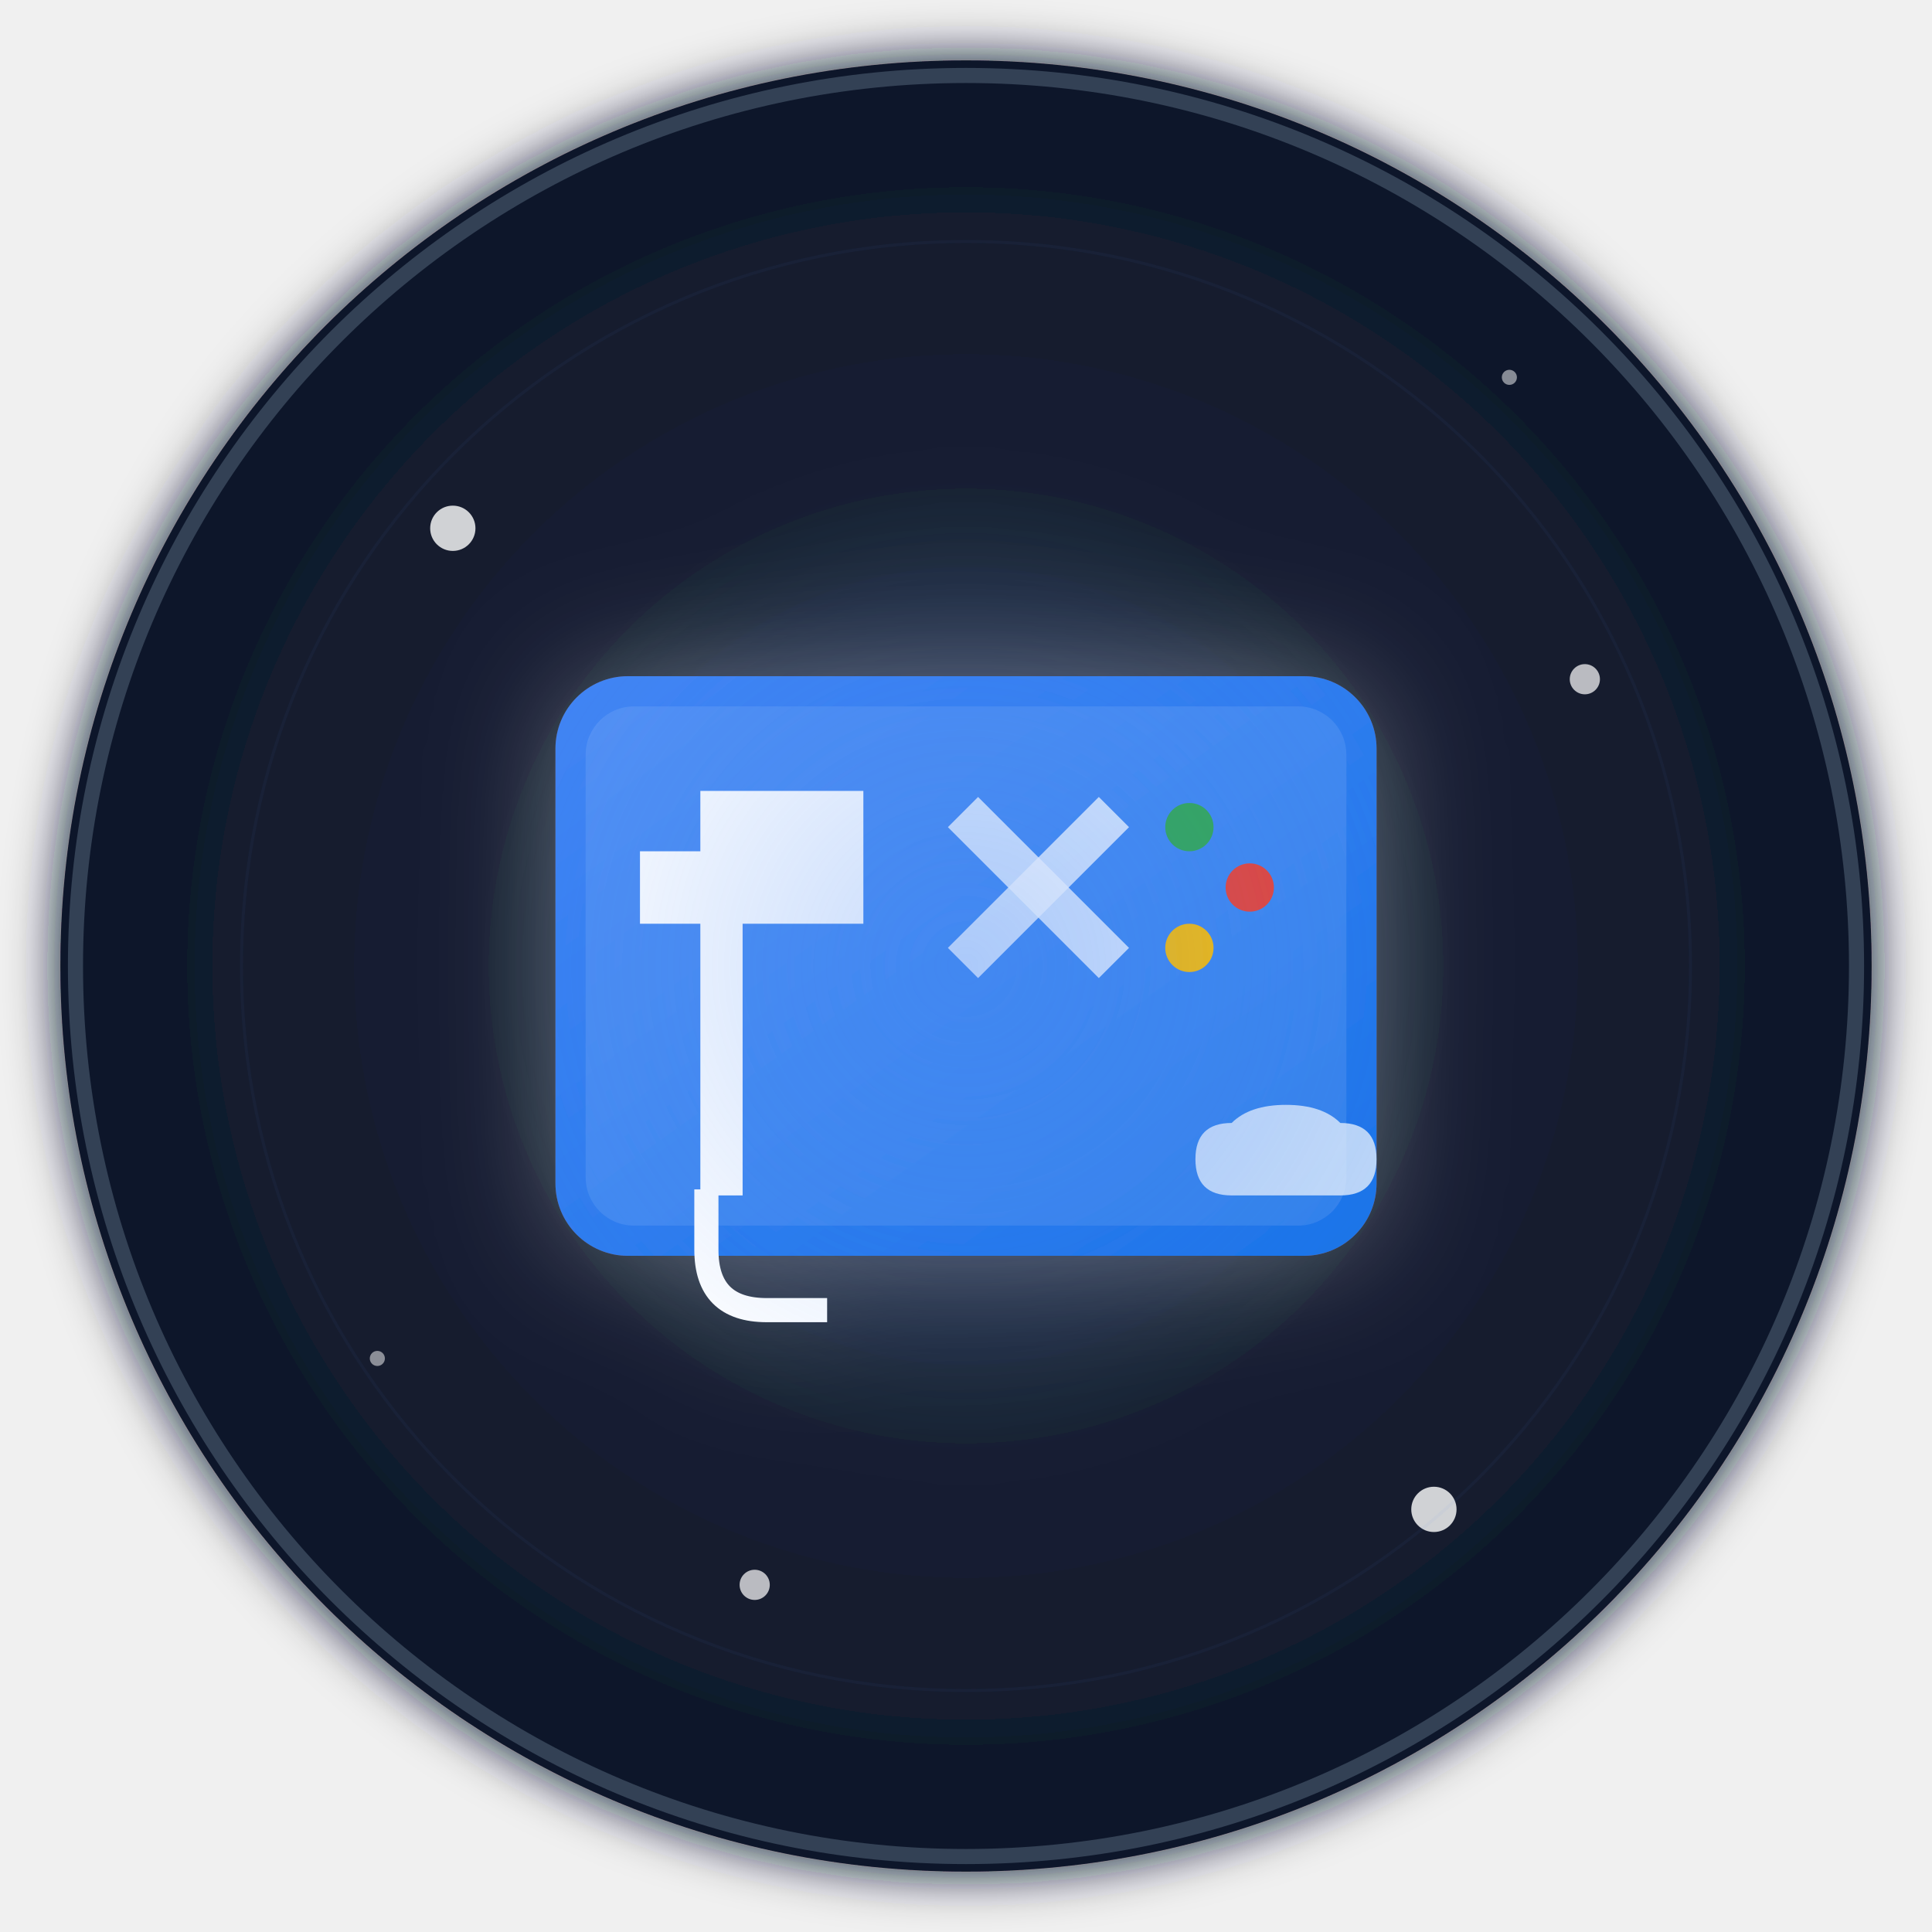
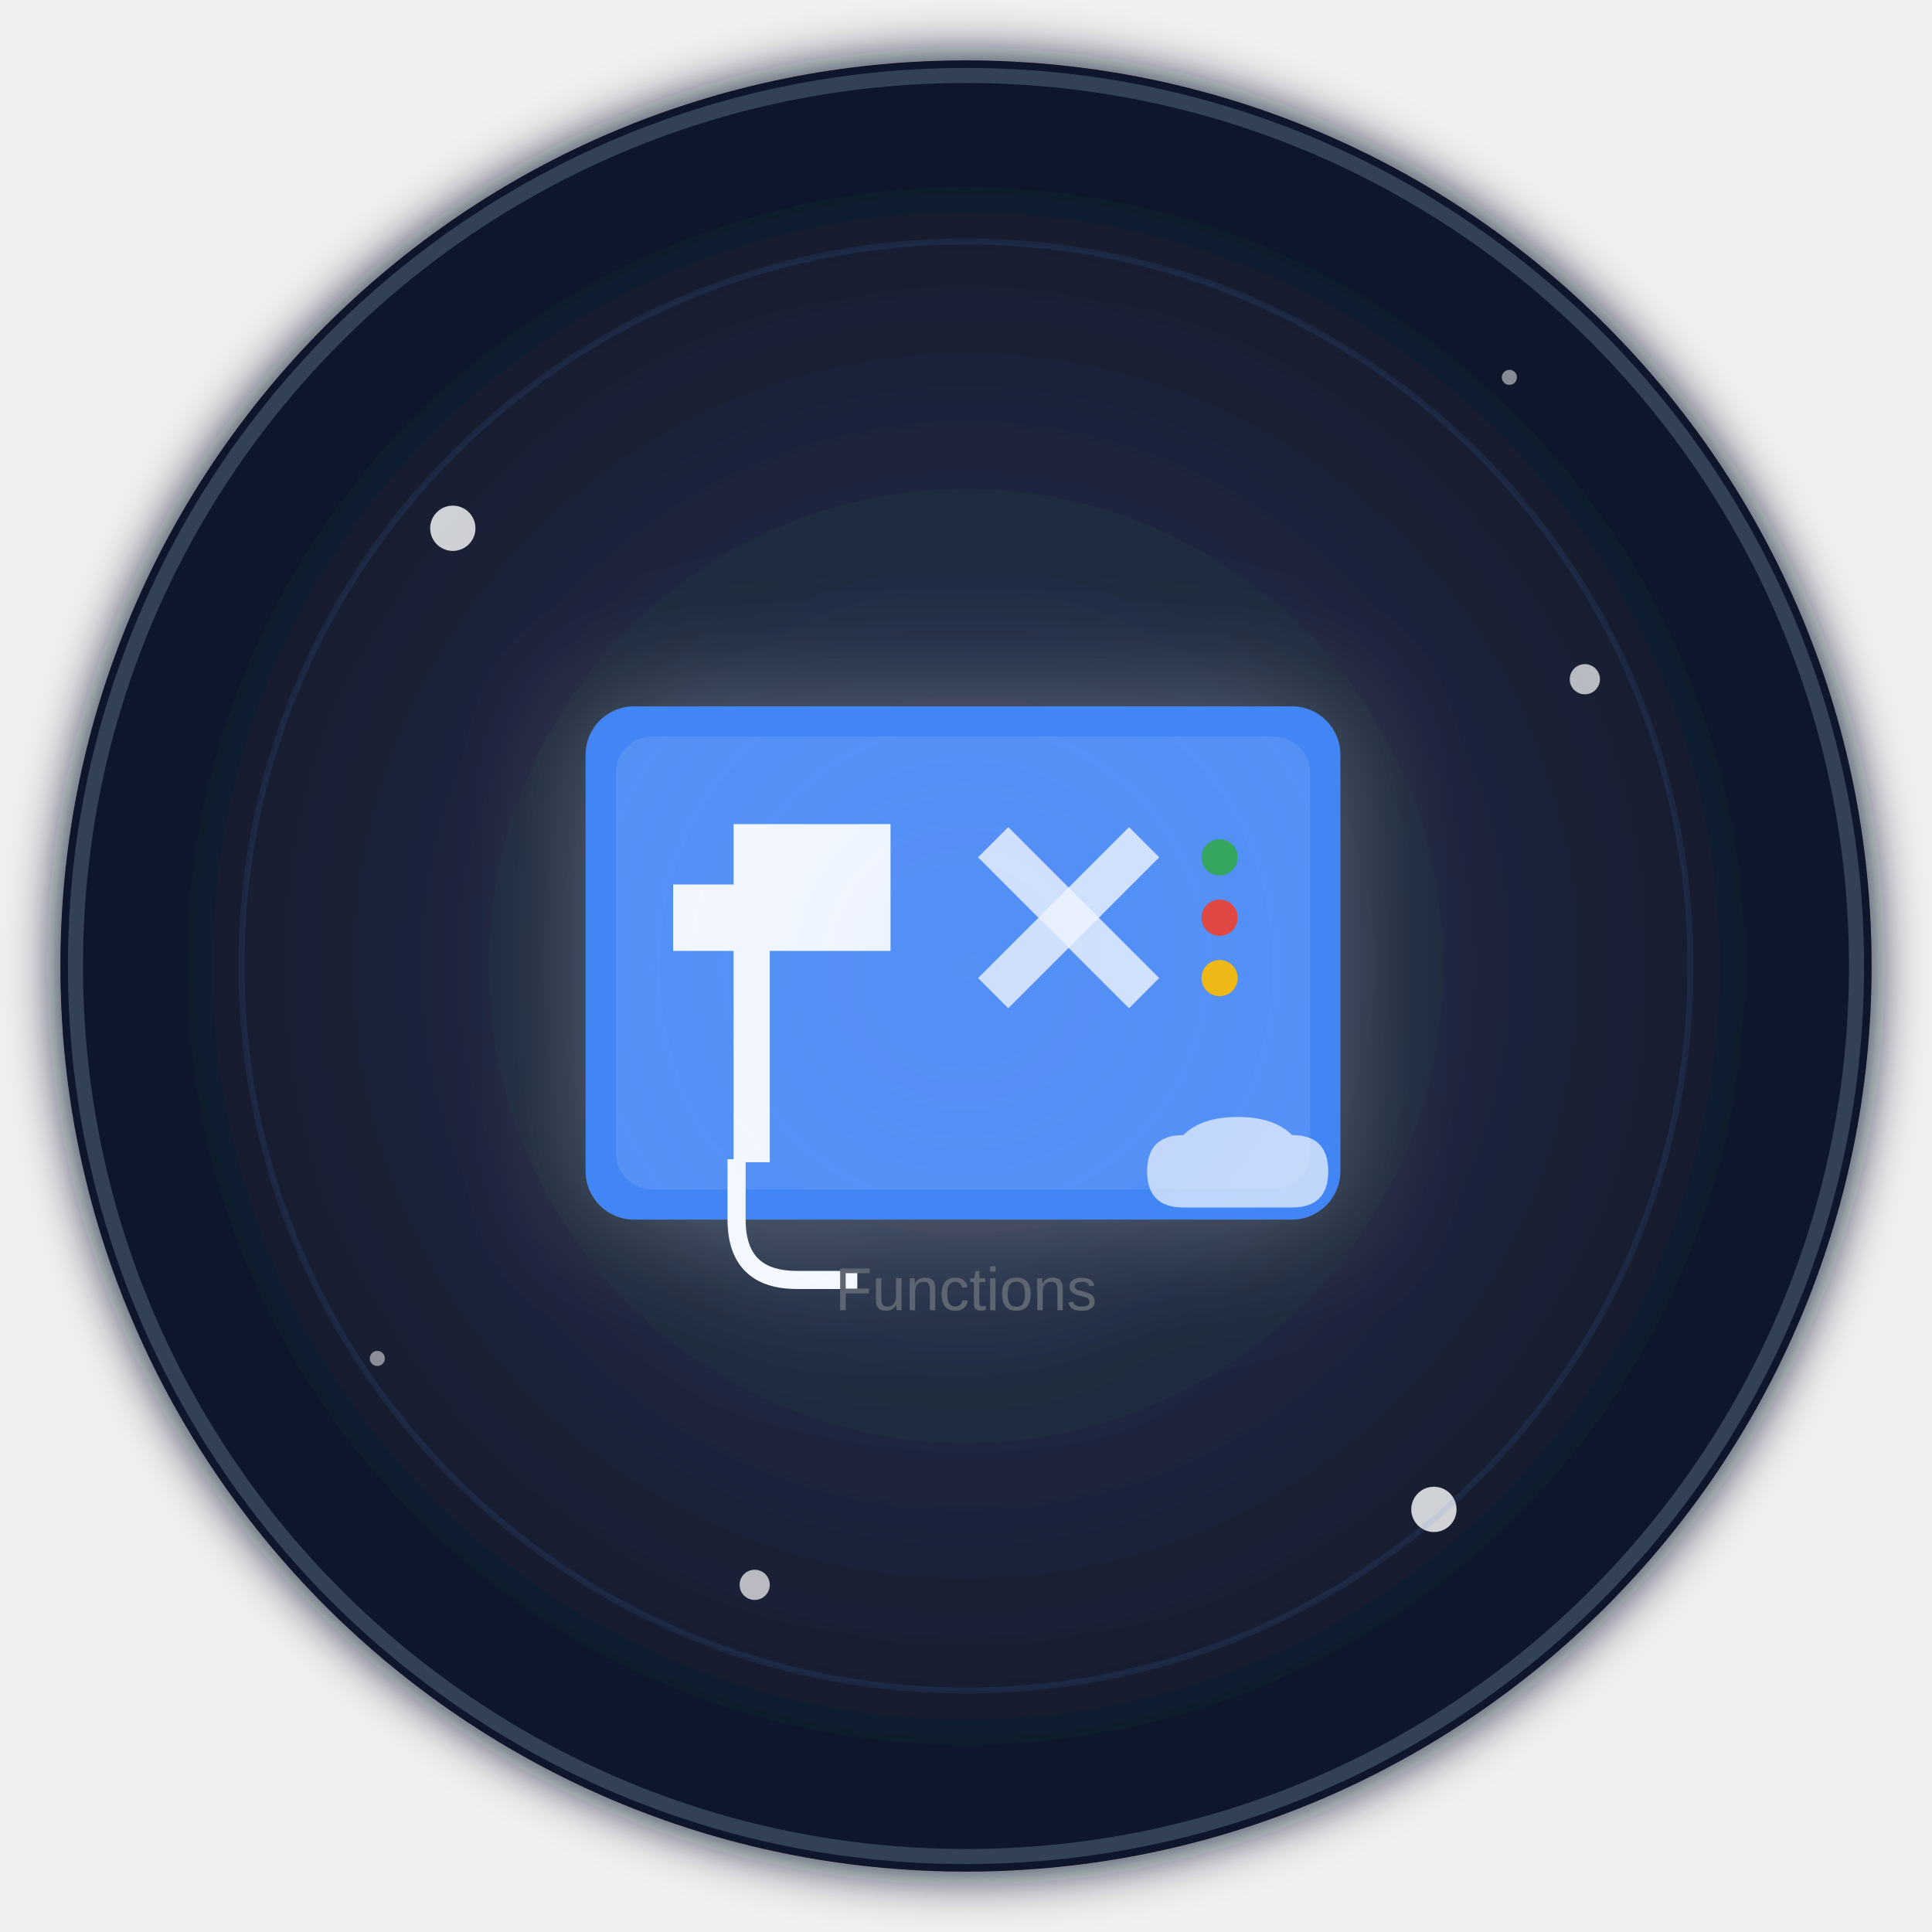
<svg xmlns="http://www.w3.org/2000/svg" width="256" height="256" viewBox="0 0 256 256" fill="none">
  <defs>
    <radialGradient id="grad1" cx="50%" cy="50%" r="50%" fx="50%" fy="50%">
      <stop offset="0%" style="stop-color:#1e293b;stop-opacity:1" />
      <stop offset="100%" style="stop-color:#0f172a;stop-opacity:1" />
    </radialGradient>
    <filter id="glow">
      <feGaussianBlur stdDeviation="3.5" result="coloredBlur" />
      <feMerge>
        <feMergeNode in="coloredBlur" />
        <feMergeNode in="SourceGraphic" />
      </feMerge>
    </filter>
  </defs>
  <circle cx="128" cy="128" r="120" fill="url(#grad1)" filter="url(#glow)" />
  <circle cx="128" cy="128" r="118" fill="transparent" stroke="#334155" stroke-width="2" />
  <circle cx="60" cy="70" r="3" fill="white" opacity="0.8" />
  <circle cx="190" cy="200" r="3" fill="white" opacity="0.8" />
  <circle cx="100" cy="210" r="2" fill="white" opacity="0.7" />
  <circle cx="210" cy="90" r="2" fill="white" opacity="0.7" />
  <circle cx="80" cy="150" r="1.5" fill="white" opacity="0.6" />
  <circle cx="170" cy="120" r="1.5" fill="white" opacity="0.6" />
  <circle cx="50" cy="180" r="1" fill="white" opacity="0.5" />
  <circle cx="200" cy="50" r="1" fill="white" opacity="0.5" />
  <g style="filter: drop-shadow(0 0 8px rgba(255, 255, 255, 0.3));">
    <g transform="translate(128, 128) scale(0.8) translate(-128, -128)">
      <defs>
-         <linearGradient id="funcBlue" x1="0%" y1="0%" x2="100%" y2="100%">
-           <stop offset="0%" style="stop-color:#4285F4;stop-opacity:1" />
-           <stop offset="100%" style="stop-color:#1a73e8;stop-opacity:1" />
-         </linearGradient>
-         <radialGradient id="funcGlow" cx="50%" cy="50%" r="50%">
-           <stop offset="0%" style="stop-color:#4285F4;stop-opacity:0.3" />
+         <radialGradient id="funcGlow" cx="50%" cy="50%" r="60%">
+           <stop offset="0%" style="stop-color:#4285F4;stop-opacity:0.1" />
          <stop offset="100%" style="stop-color:#4285F4;stop-opacity:0" />
        </radialGradient>
      </defs>
-       <rect x="60" y="80" width="136" height="96" rx="12" fill="url(#funcBlue)" />
-       <rect x="65" y="85" width="126" height="86" rx="8" fill="white" opacity="0.1" />
-       <path fill="white" d="M90 100 L90 110 L110 110 L110 120 L90 120 L90 145 L90 165 L85 165 L85 145 L85 120 L75 120 L75 110 L85 110 L85 100 L110 100 L110 110 L90 110 L90 100 Z" stroke="white" stroke-width="2" />
-       <path d="M85 165 L85 175 Q85 185 95 185 L105 185" stroke="white" stroke-width="4" fill="none" />
-       <path fill="white" d="M125 105 L135 115 L125 125 L130 130 L145 115 L130 100 Z" opacity="0.8" />
-       <path fill="white" d="M155 105 L145 115 L155 125 L150 130 L135 115 L150 100 Z" opacity="0.8" />
-       <circle cx="165" cy="105" r="4" fill="#34A853">
+       <rect x="65" y="85" width="125" height="85" rx="8" fill="#4285F4" />
+       <rect x="70" y="90" width="115" height="75" rx="6" fill="white" opacity="0.1" />
+       <path fill="white" d="M95 105 L95 115 L115 115 L115 125 L95 125 L95 150 L95 160 L90 160 L90 150 L90 125 L80 125 L80 115 L90 115 L90 105 L115 105 L115 115 L95 115 L95 105 Z" stroke="white" stroke-width="1" />
+       <path d="M90 160 L90 170 Q90 180 100 180 L110 180" stroke="white" stroke-width="3" fill="none" />
+       <path fill="white" d="M130 110 L140 120 L130 130 L135 135 L150 120 L135 105 Z" opacity="0.8" />
+       <path fill="white" d="M160 110 L150 120 L160 130 L155 135 L140 120 L155 105 Z" opacity="0.8" />
+       <circle cx="170" cy="110" r="3" fill="#34A853">
        <animate attributeName="opacity" values="1;0.3;1" dur="1.5s" repeatCount="indefinite" />
      </circle>
-       <circle cx="175" cy="115" r="4" fill="#EA4335">
+       <circle cx="170" cy="120" r="3" fill="#EA4335">
        <animate attributeName="opacity" values="0.3;1;0.3" dur="1.5s" begin="0.5s" repeatCount="indefinite" />
      </circle>
-       <circle cx="165" cy="125" r="4" fill="#FBBC04">
+       <circle cx="170" cy="130" r="3" fill="#FBBC04">
        <animate attributeName="opacity" values="1;0.3;1" dur="1.5s" begin="1s" repeatCount="indefinite" />
      </circle>
-       <g transform="translate(145,145) scale(0.6)">
-         <path fill="white" d="M35 25 Q35 15 45 15 Q50 10 60 10 Q70 10 75 15 Q85 15 85 25 Q85 35 75 35 L45 35 Q35 35 35 25 Z" opacity="0.7" />
+       <g transform="translate(140,150) scale(0.6)">
+         <path fill="white" d="M30 20 Q30 10 40 10 Q45 5 55 5 Q65 5 70 10 Q80 10 80 20 Q80 30 70 30 L40 30 Q30 30 30 20 Z" opacity="0.7" />
      </g>
-       <circle cx="128" cy="128" r="80" fill="url(#funcGlow)" />
-       <circle cx="128" cy="128" r="120" fill="none" stroke="#4285F4" stroke-width="0.5" opacity="0.05" />
+       <text x="128" y="185" font-family="Arial, sans-serif" font-size="10" font-weight="500" fill="#5F6368" text-anchor="middle">Functions</text>
+       <circle cx="128" cy="128" r="120" fill="url(#funcGlow)" />
+       <circle cx="128" cy="128" r="120" fill="none" stroke="#4285F4" stroke-width="1" opacity="0.1" />
    </g>
  </g>
</svg>
